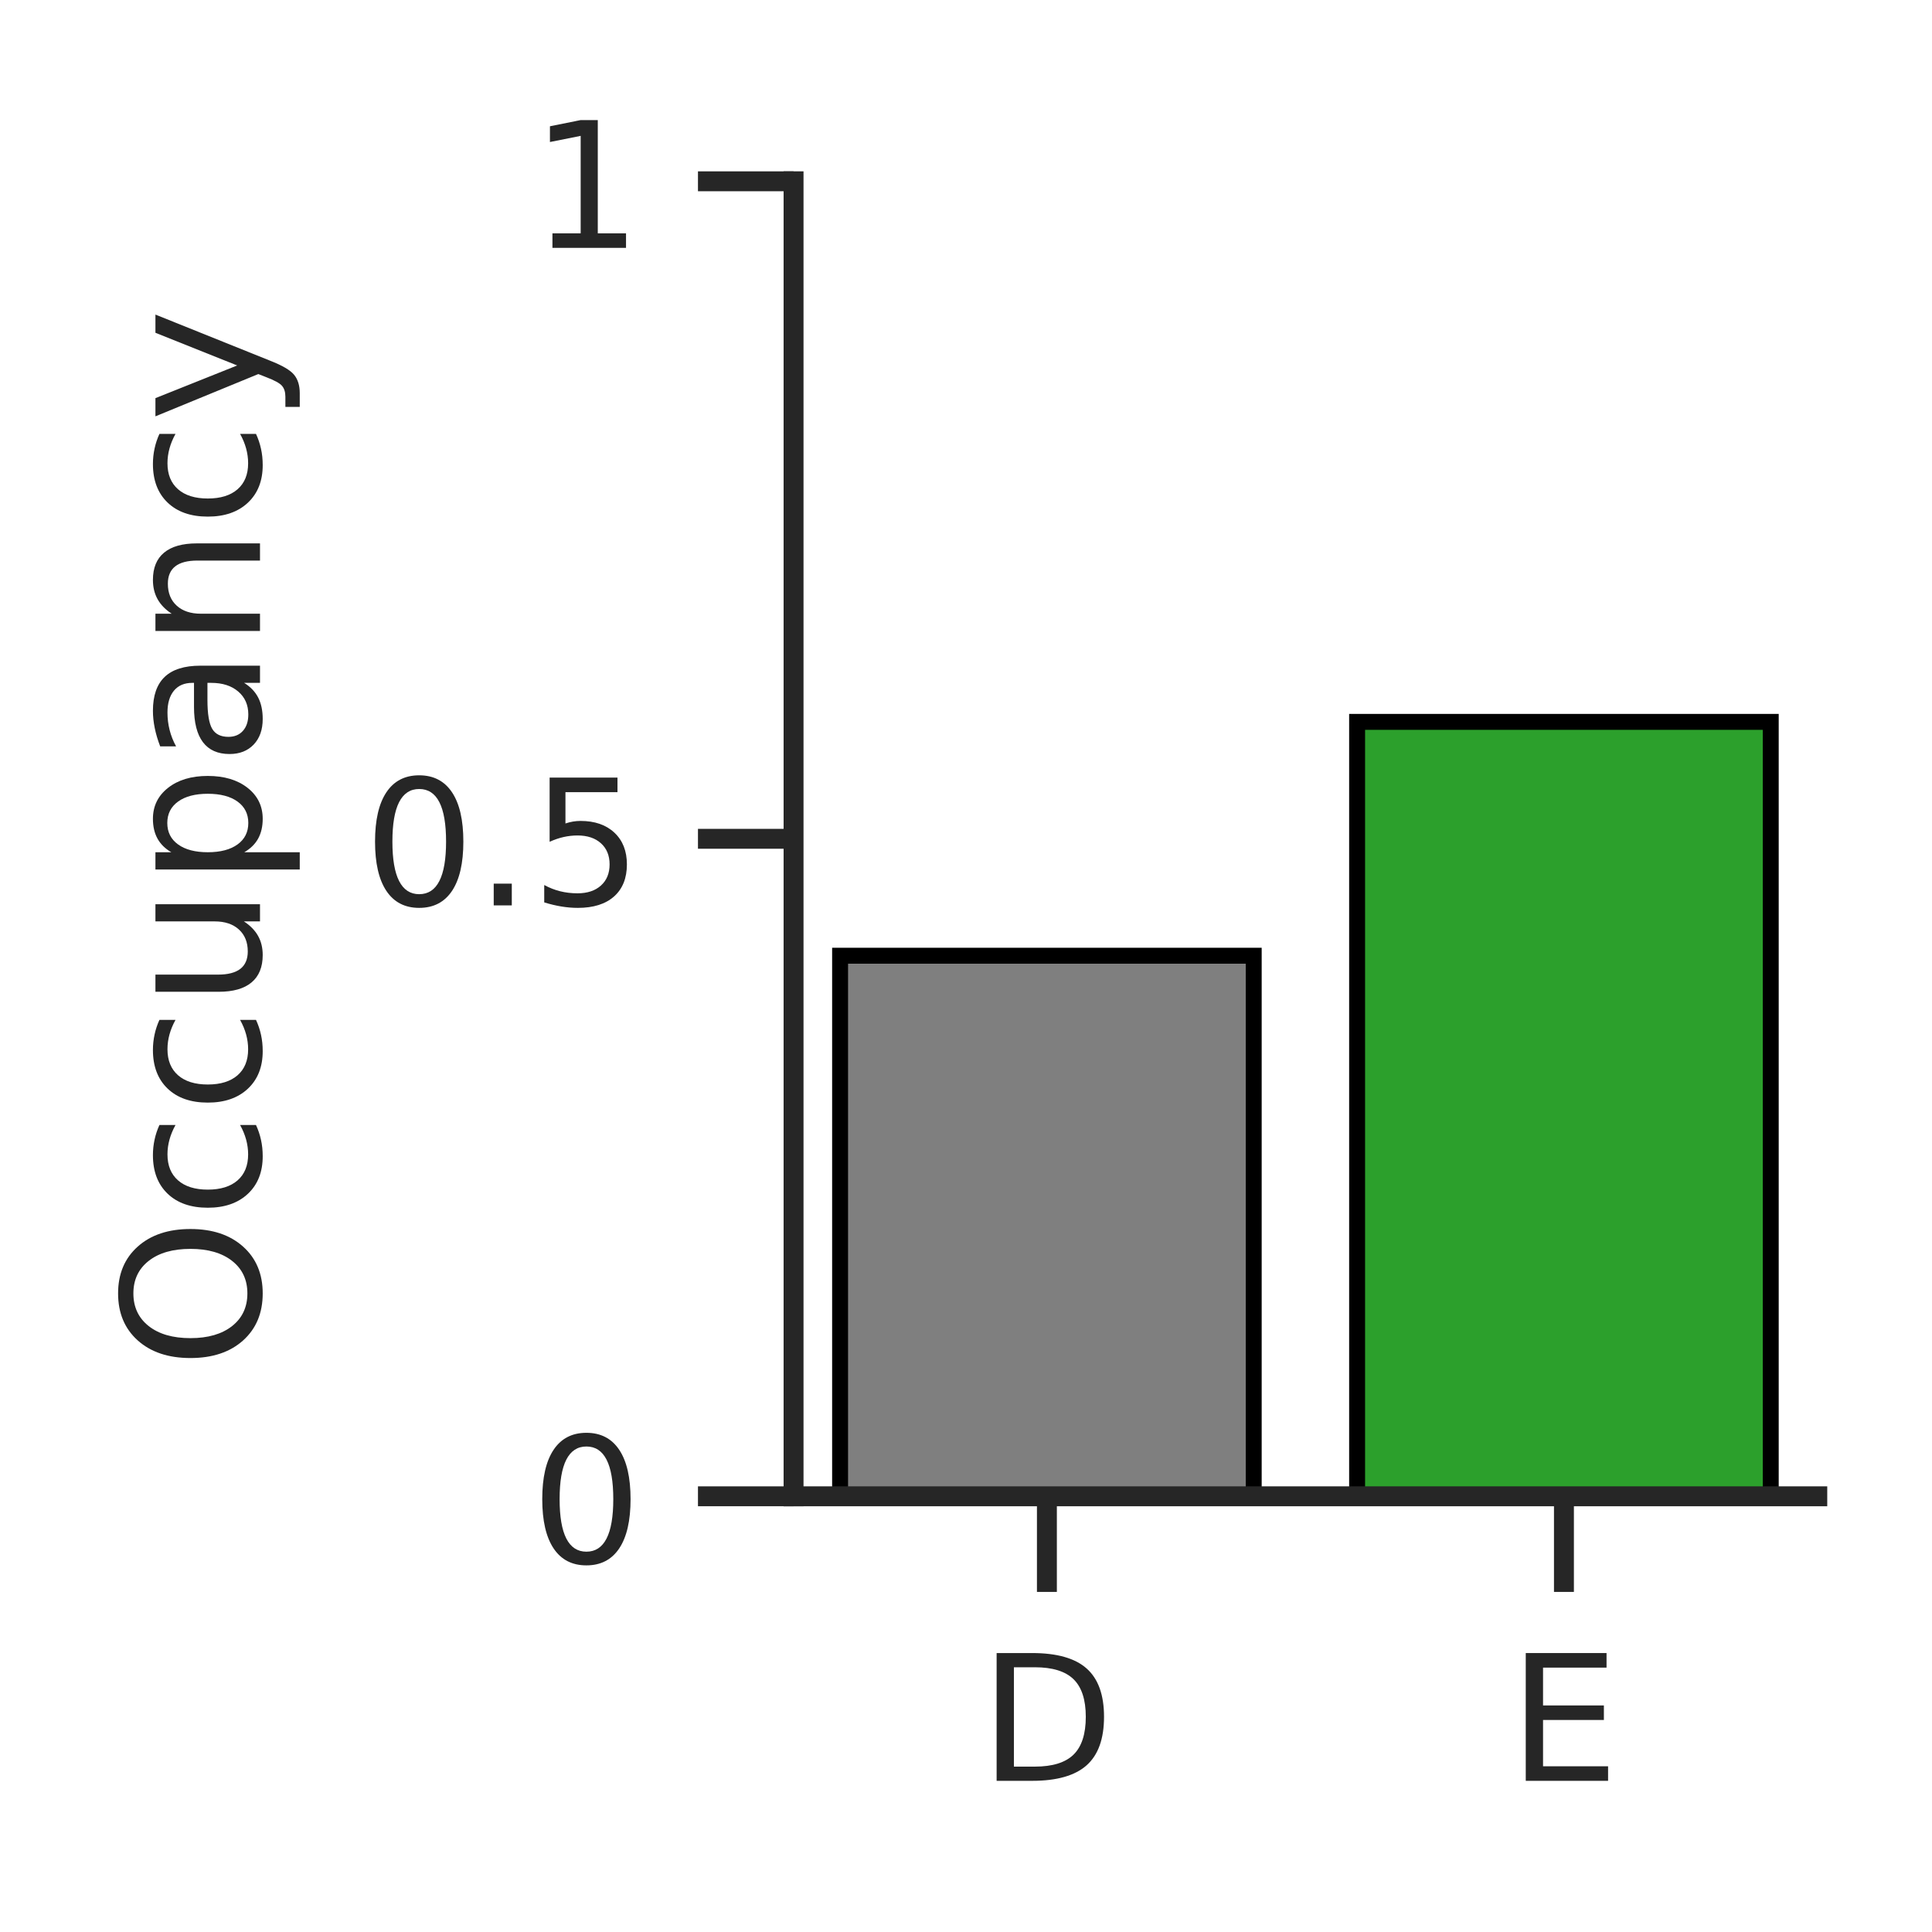
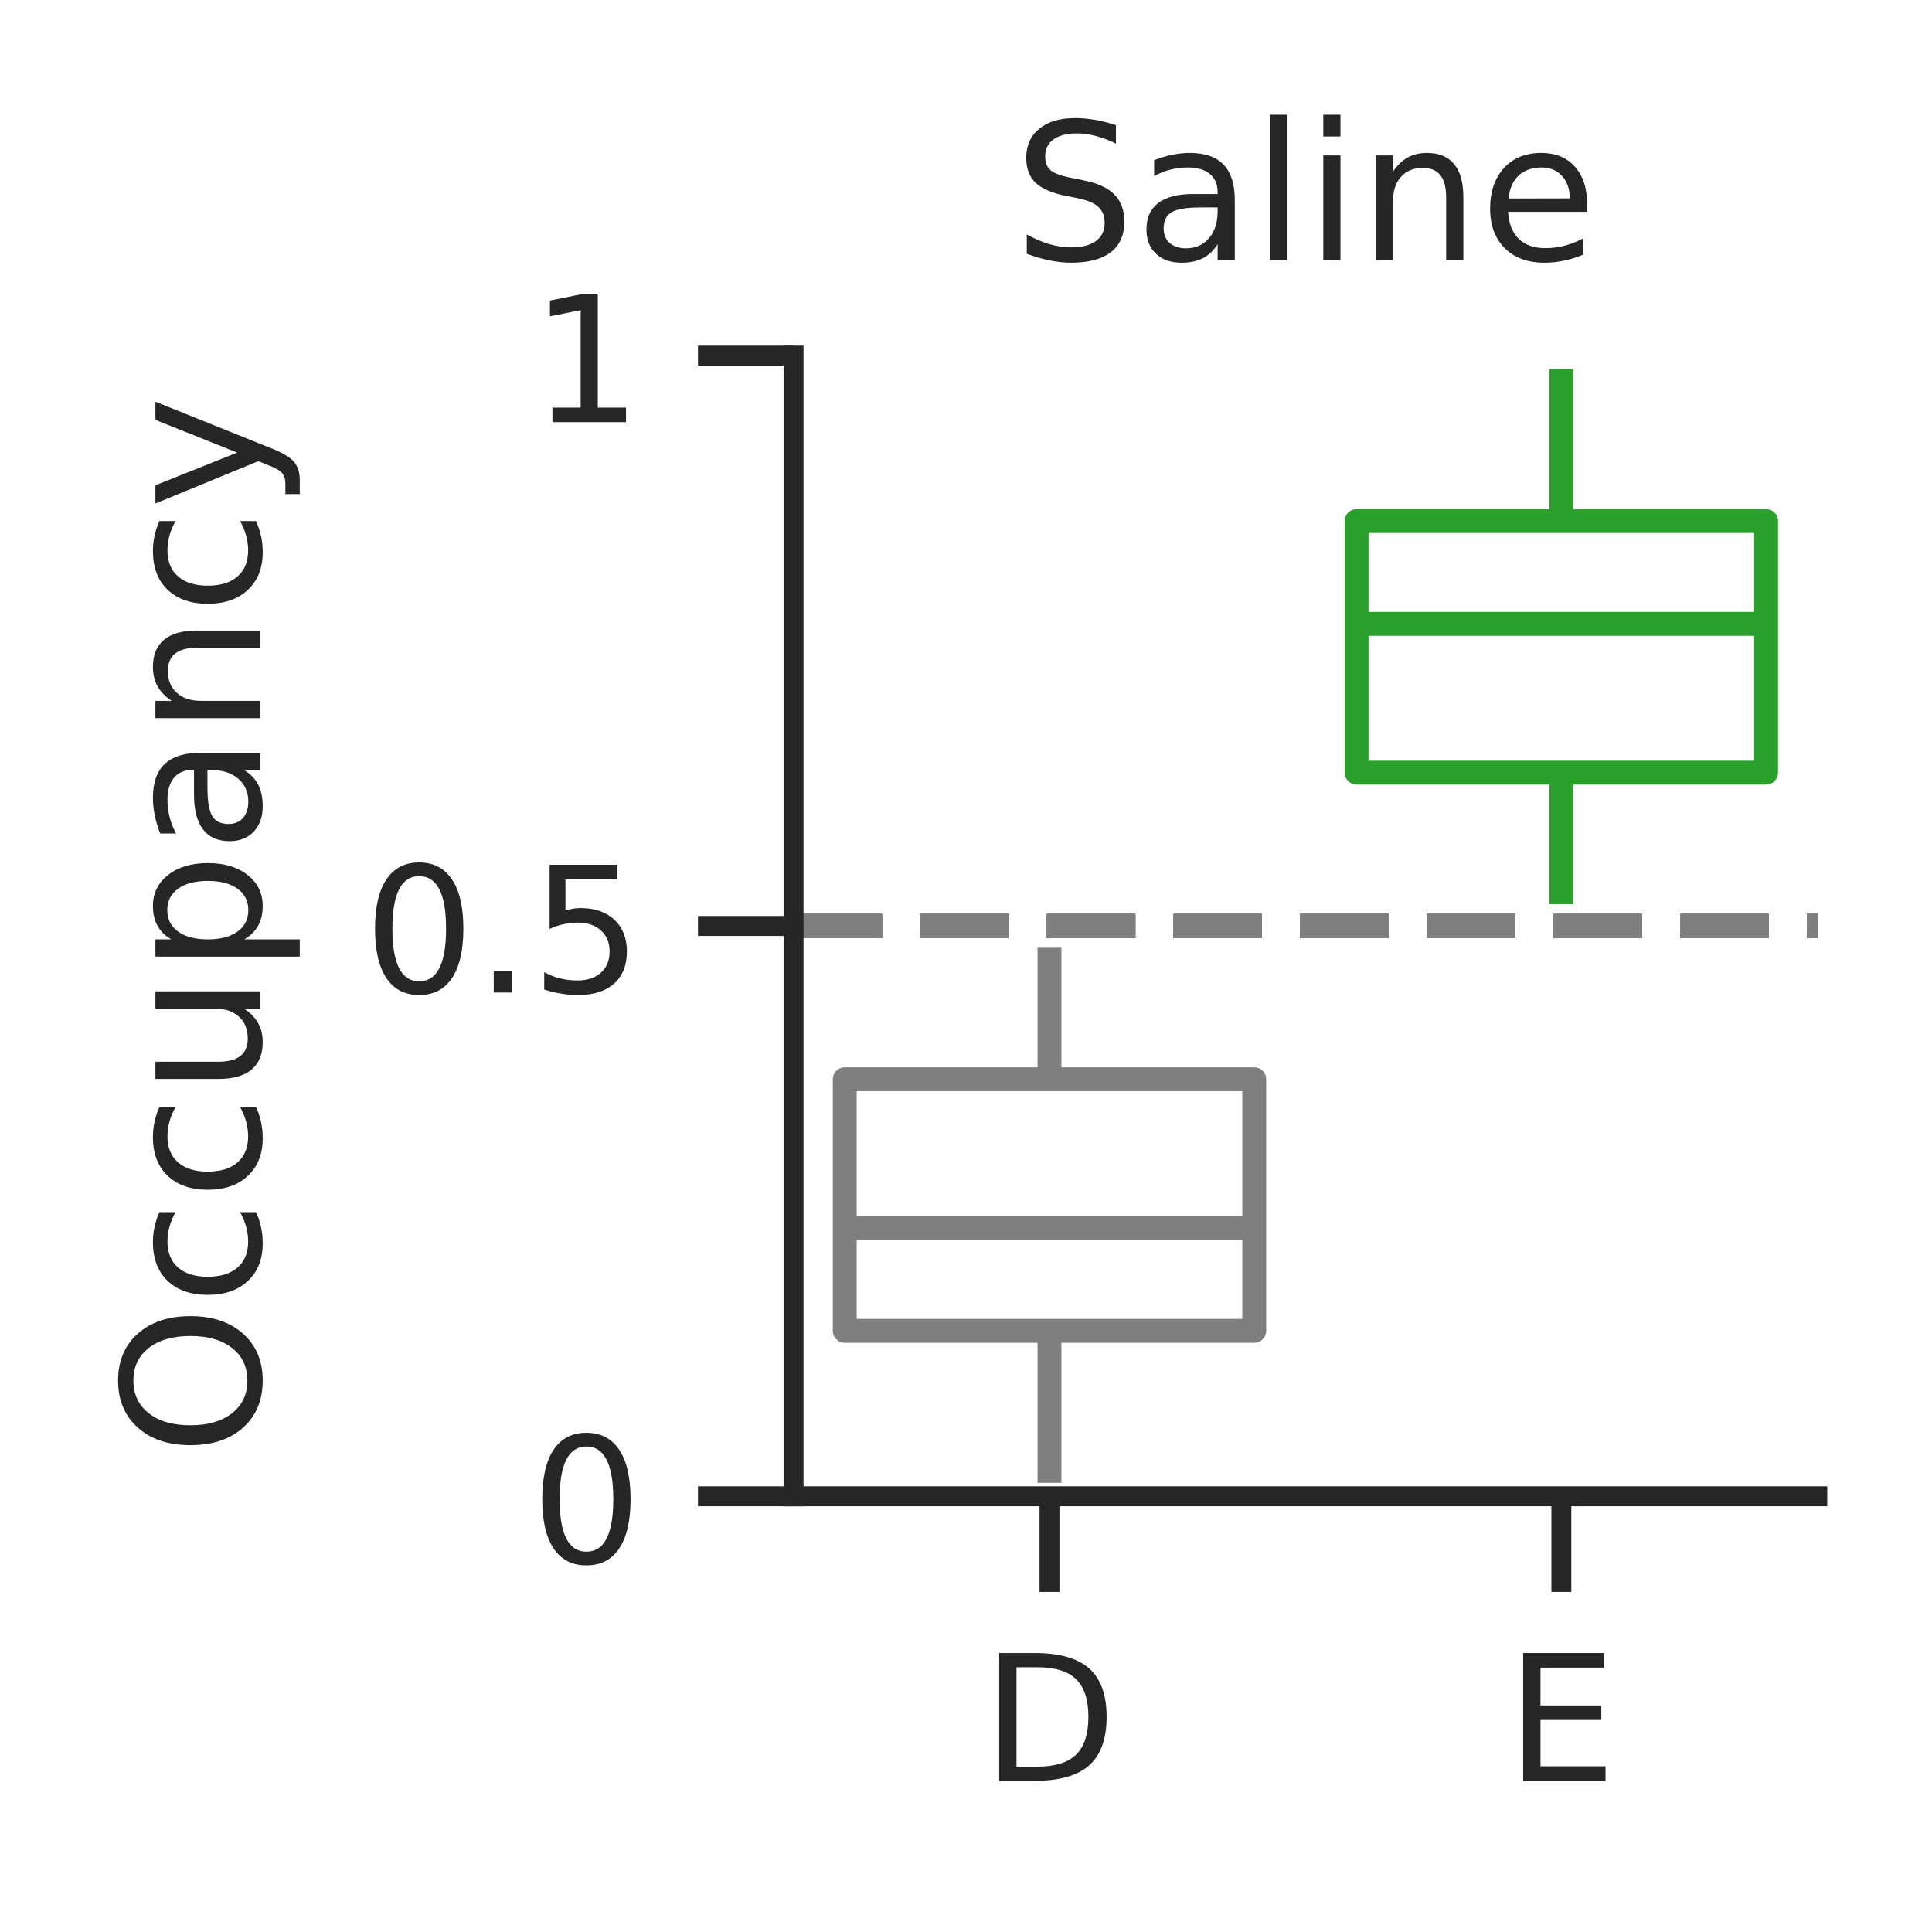
<svg xmlns="http://www.w3.org/2000/svg" xmlns:xlink="http://www.w3.org/1999/xlink" width="121.26pt" height="121.26pt" viewBox="0 0 121.26 121.26" version="1.1">
  <defs>
    <style type="text/css">*{stroke-linejoin: round; stroke-linecap: butt}</style>
  </defs>
  <g id="figure_1">
    <g id="patch_1">
      <path d="M 0 121.26  L 121.26 121.26  L 121.26 0  L 0 0  z " style="fill: #ffffff" />
    </g>
    <g id="axes_1">
      <g id="patch_2">
-         <path d="M 49.807 93.914  L 114.06 93.914  L 114.06 11.379  L 49.807 11.379  z " style="fill: #ffffff" />
+         <path d="M 49.807 93.914  L 114.06 93.914  L 114.06 22.318  L 49.807 22.318  z " style="fill: #ffffff" />
      </g>
      <g id="matplotlib.axis_1">
        <g id="xtick_1">
          <g id="line2d_1">
            <defs>
-               <path id="m52aa19e342" d="M 0 0  L 0 6  " style="stroke: #262626; stroke-width: 1.25" />
+               <path id="m6009191944" d="M 0 0  L 0 6  " style="stroke: #262626; stroke-width: 1.25" />
            </defs>
            <g>
-               <use xlink:href="#m52aa19e342" x="65.708" y="93.914" style="fill: #262626; stroke: #262626; stroke-width: 1.25" />
+               <use xlink:href="#m6009191944" x="65.87" y="93.914" style="fill: #262626; stroke: #262626; stroke-width: 1.25" />
            </g>
          </g>
          <g id="text_1">
-             <g style="fill: #262626" transform="translate(61.47302 111.7719) scale(0.11 -0.11)">
+             <g style="fill: #262626" transform="translate(61.63527 111.7719) scale(0.11 -0.11)">
              <defs>
                <path id="DejaVuSans-44" d="M 1259 4147  L 1259 519  L 2022 519  Q 2988 519 3436 956  Q 3884 1394 3884 2338  Q 3884 3275 3436 3711  Q 2988 4147 2022 4147  L 1259 4147  z M 628 4666  L 1925 4666  Q 3281 4666 3915 4102  Q 4550 3538 4550 2338  Q 4550 1131 3912 565  Q 3275 0 1925 0  L 628 0  L 628 4666  z " transform="scale(0.015625)" />
              </defs>
              <use xlink:href="#DejaVuSans-44" />
            </g>
          </g>
        </g>
        <g id="xtick_2">
          <g id="line2d_2">
            <g>
-               <use xlink:href="#m52aa19e342" x="98.159" y="93.914" style="fill: #262626; stroke: #262626; stroke-width: 1.25" />
+               <use xlink:href="#m6009191944" x="97.996" y="93.914" style="fill: #262626; stroke: #262626; stroke-width: 1.25" />
            </g>
          </g>
          <g id="text_2">
-             <g style="fill: #262626" transform="translate(94.68338 111.7719) scale(0.11 -0.11)">
+             <g style="fill: #262626" transform="translate(94.52112 111.7719) scale(0.11 -0.11)">
              <defs>
                <path id="DejaVuSans-45" d="M 628 4666  L 3578 4666  L 3578 4134  L 1259 4134  L 1259 2753  L 3481 2753  L 3481 2222  L 1259 2222  L 1259 531  L 3634 531  L 3634 0  L 628 0  L 628 4666  z " transform="scale(0.015625)" />
              </defs>
              <use xlink:href="#DejaVuSans-45" />
            </g>
          </g>
        </g>
      </g>
      <g id="matplotlib.axis_2">
        <g id="ytick_1">
          <g id="line2d_3">
            <defs>
-               <path id="md835ec1c48" d="M 0 0  L -6 0  " style="stroke: #262626; stroke-width: 1.25" />
+               <path id="m041dd7e86c" d="M 0 0  L -6 0  " style="stroke: #262626; stroke-width: 1.25" />
            </defs>
            <g>
-               <use xlink:href="#md835ec1c48" x="49.807" y="93.914" style="fill: #262626; stroke: #262626; stroke-width: 1.25" />
+               <use xlink:href="#m041dd7e86c" x="49.807" y="93.914" style="fill: #262626; stroke: #262626; stroke-width: 1.25" />
            </g>
          </g>
          <g id="text_3">
            <g style="fill: #262626" transform="translate(33.30844 98.09272) scale(0.11 -0.11)">
              <defs>
                <path id="DejaVuSans-30" d="M 2034 4250  Q 1547 4250 1301 3770  Q 1056 3291 1056 2328  Q 1056 1369 1301 889  Q 1547 409 2034 409  Q 2525 409 2770 889  Q 3016 1369 3016 2328  Q 3016 3291 2770 3770  Q 2525 4250 2034 4250  z M 2034 4750  Q 2819 4750 3233 4129  Q 3647 3509 3647 2328  Q 3647 1150 3233 529  Q 2819 -91 2034 -91  Q 1250 -91 836 529  Q 422 1150 422 2328  Q 422 3509 836 4129  Q 1250 4750 2034 4750  z " transform="scale(0.015625)" />
              </defs>
              <use xlink:href="#DejaVuSans-30" />
            </g>
          </g>
        </g>
        <g id="ytick_2">
          <g id="line2d_4">
            <g>
-               <use xlink:href="#md835ec1c48" x="49.807" y="52.646" style="fill: #262626; stroke: #262626; stroke-width: 1.25" />
+               <use xlink:href="#m041dd7e86c" x="49.807" y="58.116" style="fill: #262626; stroke: #262626; stroke-width: 1.25" />
            </g>
          </g>
          <g id="text_4">
-             <g style="fill: #262626" transform="translate(22.81375 56.8255) scale(0.11 -0.11)">
+             <g style="fill: #262626" transform="translate(22.81375 62.29499) scale(0.11 -0.11)">
              <defs>
                <path id="DejaVuSans-2e" d="M 684 794  L 1344 794  L 1344 0  L 684 0  L 684 794  z " transform="scale(0.015625)" />
                <path id="DejaVuSans-35" d="M 691 4666  L 3169 4666  L 3169 4134  L 1269 4134  L 1269 2991  Q 1406 3038 1543 3061  Q 1681 3084 1819 3084  Q 2600 3084 3056 2656  Q 3513 2228 3513 1497  Q 3513 744 3044 326  Q 2575 -91 1722 -91  Q 1428 -91 1123 -41  Q 819 9 494 109  L 494 744  Q 775 591 1075 516  Q 1375 441 1709 441  Q 2250 441 2565 725  Q 2881 1009 2881 1497  Q 2881 1984 2565 2268  Q 2250 2553 1709 2553  Q 1456 2553 1204 2497  Q 953 2441 691 2322  L 691 4666  z " transform="scale(0.015625)" />
              </defs>
              <use xlink:href="#DejaVuSans-30" />
              <use xlink:href="#DejaVuSans-2e" transform="translate(63.62305 0)" />
              <use xlink:href="#DejaVuSans-35" transform="translate(95.41016 0)" />
            </g>
          </g>
        </g>
        <g id="ytick_3">
          <g id="line2d_5">
            <g>
-               <use xlink:href="#md835ec1c48" x="49.807" y="11.379" style="fill: #262626; stroke: #262626; stroke-width: 1.25" />
+               <use xlink:href="#m041dd7e86c" x="49.807" y="22.318" style="fill: #262626; stroke: #262626; stroke-width: 1.25" />
            </g>
          </g>
          <g id="text_5">
-             <g style="fill: #262626" transform="translate(33.30844 15.55828) scale(0.11 -0.11)">
+             <g style="fill: #262626" transform="translate(33.30844 26.49727) scale(0.11 -0.11)">
              <defs>
                <path id="DejaVuSans-31" d="M 794 531  L 1825 531  L 1825 4091  L 703 3866  L 703 4441  L 1819 4666  L 2450 4666  L 2450 531  L 3481 531  L 3481 0  L 794 0  L 794 531  z " transform="scale(0.015625)" />
              </defs>
              <use xlink:href="#DejaVuSans-31" />
            </g>
          </g>
        </g>
        <g id="text_6">
-           <g style="fill: #262626" transform="translate(16.31812 85.90886) rotate(-90) scale(0.12 -0.12)">
+           <g style="fill: #262626" transform="translate(16.31812 91.37835) rotate(-90) scale(0.12 -0.12)">
            <defs>
              <path id="DejaVuSans-4f" d="M 2522 4238  Q 1834 4238 1429 3725  Q 1025 3213 1025 2328  Q 1025 1447 1429 934  Q 1834 422 2522 422  Q 3209 422 3611 934  Q 4013 1447 4013 2328  Q 4013 3213 3611 3725  Q 3209 4238 2522 4238  z M 2522 4750  Q 3503 4750 4090 4092  Q 4678 3434 4678 2328  Q 4678 1225 4090 567  Q 3503 -91 2522 -91  Q 1538 -91 948 565  Q 359 1222 359 2328  Q 359 3434 948 4092  Q 1538 4750 2522 4750  z " transform="scale(0.015625)" />
              <path id="DejaVuSans-63" d="M 3122 3366  L 3122 2828  Q 2878 2963 2633 3030  Q 2388 3097 2138 3097  Q 1578 3097 1268 2742  Q 959 2388 959 1747  Q 959 1106 1268 751  Q 1578 397 2138 397  Q 2388 397 2633 464  Q 2878 531 3122 666  L 3122 134  Q 2881 22 2623 -34  Q 2366 -91 2075 -91  Q 1284 -91 818 406  Q 353 903 353 1747  Q 353 2603 823 3093  Q 1294 3584 2113 3584  Q 2378 3584 2631 3529  Q 2884 3475 3122 3366  z " transform="scale(0.015625)" />
              <path id="DejaVuSans-75" d="M 544 1381  L 544 3500  L 1119 3500  L 1119 1403  Q 1119 906 1312 657  Q 1506 409 1894 409  Q 2359 409 2629 706  Q 2900 1003 2900 1516  L 2900 3500  L 3475 3500  L 3475 0  L 2900 0  L 2900 538  Q 2691 219 2414 64  Q 2138 -91 1772 -91  Q 1169 -91 856 284  Q 544 659 544 1381  z M 1991 3584  L 1991 3584  z " transform="scale(0.015625)" />
              <path id="DejaVuSans-70" d="M 1159 525  L 1159 -1331  L 581 -1331  L 581 3500  L 1159 3500  L 1159 2969  Q 1341 3281 1617 3432  Q 1894 3584 2278 3584  Q 2916 3584 3314 3078  Q 3713 2572 3713 1747  Q 3713 922 3314 415  Q 2916 -91 2278 -91  Q 1894 -91 1617 61  Q 1341 213 1159 525  z M 3116 1747  Q 3116 2381 2855 2742  Q 2594 3103 2138 3103  Q 1681 3103 1420 2742  Q 1159 2381 1159 1747  Q 1159 1113 1420 752  Q 1681 391 2138 391  Q 2594 391 2855 752  Q 3116 1113 3116 1747  z " transform="scale(0.015625)" />
              <path id="DejaVuSans-61" d="M 2194 1759  Q 1497 1759 1228 1600  Q 959 1441 959 1056  Q 959 750 1161 570  Q 1363 391 1709 391  Q 2188 391 2477 730  Q 2766 1069 2766 1631  L 2766 1759  L 2194 1759  z M 3341 1997  L 3341 0  L 2766 0  L 2766 531  Q 2569 213 2275 61  Q 1981 -91 1556 -91  Q 1019 -91 701 211  Q 384 513 384 1019  Q 384 1609 779 1909  Q 1175 2209 1959 2209  L 2766 2209  L 2766 2266  Q 2766 2663 2505 2880  Q 2244 3097 1772 3097  Q 1472 3097 1187 3025  Q 903 2953 641 2809  L 641 3341  Q 956 3463 1253 3523  Q 1550 3584 1831 3584  Q 2591 3584 2966 3190  Q 3341 2797 3341 1997  z " transform="scale(0.015625)" />
              <path id="DejaVuSans-6e" d="M 3513 2113  L 3513 0  L 2938 0  L 2938 2094  Q 2938 2591 2744 2837  Q 2550 3084 2163 3084  Q 1697 3084 1428 2787  Q 1159 2491 1159 1978  L 1159 0  L 581 0  L 581 3500  L 1159 3500  L 1159 2956  Q 1366 3272 1645 3428  Q 1925 3584 2291 3584  Q 2894 3584 3203 3211  Q 3513 2838 3513 2113  z " transform="scale(0.015625)" />
              <path id="DejaVuSans-79" d="M 2059 -325  Q 1816 -950 1584 -1140  Q 1353 -1331 966 -1331  L 506 -1331  L 506 -850  L 844 -850  Q 1081 -850 1212 -737  Q 1344 -625 1503 -206  L 1606 56  L 191 3500  L 800 3500  L 1894 763  L 2988 3500  L 3597 3500  L 2059 -325  z " transform="scale(0.015625)" />
            </defs>
            <use xlink:href="#DejaVuSans-4f" />
            <use xlink:href="#DejaVuSans-63" transform="translate(78.71094 0)" />
            <use xlink:href="#DejaVuSans-63" transform="translate(133.6914 0)" />
            <use xlink:href="#DejaVuSans-75" transform="translate(188.6719 0)" />
            <use xlink:href="#DejaVuSans-70" transform="translate(252.0508 0)" />
            <use xlink:href="#DejaVuSans-61" transform="translate(315.5273 0)" />
            <use xlink:href="#DejaVuSans-6e" transform="translate(376.8066 0)" />
            <use xlink:href="#DejaVuSans-63" transform="translate(440.1855 0)" />
            <use xlink:href="#DejaVuSans-79" transform="translate(495.166 0)" />
          </g>
        </g>
      </g>
+       <g id="line2d_6">
+         <path d="M 49.807 58.116  L 114.06 58.116  " clip-path="url(#p5025b15bda)" style="fill: none; stroke-dasharray: 5.55,2.4; stroke-dashoffset: 0; stroke: #7f7f7f; stroke-width: 1.5" />
+       </g>
+       <g id="line2d_7">
+         <path d="M 49.807 58.116  L 114.06 58.116  " clip-path="url(#p5025b15bda)" style="fill: none; stroke-dasharray: 5.55,2.4; stroke-dashoffset: 0; stroke: #7f7f7f; stroke-width: 1.5" />
+       </g>
+       <g id="line2d_8">
+         <path d="M 49.807 58.116  L 114.06 58.116  " clip-path="url(#p5025b15bda)" style="fill: none; stroke-dasharray: 5.55,2.4; stroke-dashoffset: 0; stroke: #7f7f7f; stroke-width: 1.5" />
+       </g>
+       <g id="line2d_9">
+         <path d="M 49.807 58.116  L 114.06 58.116  " clip-path="url(#p5025b15bda)" style="fill: none; stroke-dasharray: 5.55,2.4; stroke-dashoffset: 0; stroke: #7f7f7f; stroke-width: 1.5" />
+       </g>
+       <g id="line2d_10">
+         <path d="M 49.807 58.116  L 114.06 58.116  " clip-path="url(#p5025b15bda)" style="fill: none; stroke-dasharray: 5.55,2.4; stroke-dashoffset: 0; stroke: #7f7f7f; stroke-width: 1.5" />
+       </g>
+       <g id="line2d_11">
+         <path d="M 49.807 58.116  L 114.06 58.116  " clip-path="url(#p5025b15bda)" style="fill: none; stroke-dasharray: 5.55,2.4; stroke-dashoffset: 0; stroke: #7f7f7f; stroke-width: 1.5" />
+       </g>
+       <g id="line2d_12">
+         <path d="M 49.807 58.116  L 114.06 58.116  " clip-path="url(#p5025b15bda)" style="fill: none; stroke-dasharray: 5.55,2.4; stroke-dashoffset: 0; stroke: #7f7f7f; stroke-width: 1.5" />
+       </g>
+       <g id="line2d_13">
+         <path d="M 49.807 58.116  L 114.06 58.116  " clip-path="url(#p5025b15bda)" style="fill: none; stroke-dasharray: 5.55,2.4; stroke-dashoffset: 0; stroke: #7f7f7f; stroke-width: 1.5" />
+       </g>
+       <g id="line2d_14">
+         <path d="M 49.807 58.116  L 114.06 58.116  " clip-path="url(#p5025b15bda)" style="fill: none; stroke-dasharray: 5.55,2.4; stroke-dashoffset: 0; stroke: #7f7f7f; stroke-width: 1.5" />
+       </g>
+       <g id="line2d_15">
+         <path d="M 49.807 58.116  L 114.06 58.116  " clip-path="url(#p5025b15bda)" style="fill: none; stroke-dasharray: 5.55,2.4; stroke-dashoffset: 0; stroke: #7f7f7f; stroke-width: 1.5" />
+       </g>
+       <g id="line2d_16">
+         <path d="M 53.02 83.53  L 78.721 83.53  L 78.721 67.739  L 53.02 67.739  L 53.02 83.53  " clip-path="url(#p5025b15bda)" style="fill: none; stroke: #7f7f7f; stroke-width: 1.5; stroke-linecap: round" />
+       </g>
+       <g id="line2d_17">
+         <path d="M 65.87 83.53  L 65.87 93.071  " clip-path="url(#p5025b15bda)" style="fill: none; stroke: #7f7f7f; stroke-width: 1.5" />
+       </g>
+       <g id="line2d_18">
+         <path d="M 65.87 67.739  L 65.87 59.481  " clip-path="url(#p5025b15bda)" style="fill: none; stroke: #7f7f7f; stroke-width: 1.5" />
+       </g>
+       <g id="line2d_19">
+         <path d="M 85.146 48.493  L 110.847 48.493  L 110.847 32.702  L 85.146 32.702  L 85.146 48.493  " clip-path="url(#p5025b15bda)" style="fill: none; stroke: #2ca02c; stroke-width: 1.5; stroke-linecap: round" />
+       </g>
+       <g id="line2d_20">
+         <path d="M 97.996 48.493  L 97.996 56.75  " clip-path="url(#p5025b15bda)" style="fill: none; stroke: #2ca02c; stroke-width: 1.5" />
+       </g>
+       <g id="line2d_21">
+         <path d="M 97.996 32.702  L 97.996 23.16  " clip-path="url(#p5025b15bda)" style="fill: none; stroke: #2ca02c; stroke-width: 1.5" />
+       </g>
+       <g id="line2d_22">
+         <path d="M 53.02 77.075  L 78.721 77.075  " clip-path="url(#p5025b15bda)" style="fill: none; stroke: #7f7f7f; stroke-width: 1.5" />
+       </g>
+       <g id="line2d_23">
+         <path d="M 85.146 39.157  L 110.847 39.157  " clip-path="url(#p5025b15bda)" style="fill: none; stroke: #2ca02c; stroke-width: 1.5" />
+       </g>
      <g id="patch_3">
-         <path d="M 52.728 93.914  L 78.688 93.914  L 78.688 59.985  L 52.728 59.985  z " clip-path="url(#pfb0a6e36be)" style="fill: #7f7f7f; stroke: #000000; stroke-linejoin: miter" />
+         <path d="M 49.807 93.914  L 49.807 22.318  " style="fill: none; stroke: #262626; stroke-width: 1.25; stroke-linejoin: miter; stroke-linecap: square" />
      </g>
      <g id="patch_4">
-         <path d="M 85.178 93.914  L 111.139 93.914  L 111.139 45.308  L 85.178 45.308  z " clip-path="url(#pfb0a6e36be)" style="fill: #2ca02c; stroke: #000000; stroke-linejoin: miter" />
-       </g>
-       <g id="patch_5">
-         <path d="M 49.807 93.914  L 49.807 11.379  " style="fill: none; stroke: #262626; stroke-width: 1.25; stroke-linejoin: miter; stroke-linecap: square" />
-       </g>
-       <g id="patch_6">
        <path d="M 49.807 93.914  L 114.06 93.914  " style="fill: none; stroke: #262626; stroke-width: 1.25; stroke-linejoin: miter; stroke-linecap: square" />
+       </g>
+       <g id="text_7">
+         <g style="fill: #262626" transform="translate(63.61929 16.31812) scale(0.12 -0.12)">
+           <defs>
+             <path id="DejaVuSans-53" d="M 3425 4513  L 3425 3897  Q 3066 4069 2747 4153  Q 2428 4238 2131 4238  Q 1616 4238 1336 4038  Q 1056 3838 1056 3469  Q 1056 3159 1242 3001  Q 1428 2844 1947 2747  L 2328 2669  Q 3034 2534 3370 2195  Q 3706 1856 3706 1288  Q 3706 609 3251 259  Q 2797 -91 1919 -91  Q 1588 -91 1214 -16  Q 841 59 441 206  L 441 856  Q 825 641 1194 531  Q 1563 422 1919 422  Q 2459 422 2753 634  Q 3047 847 3047 1241  Q 3047 1584 2836 1778  Q 2625 1972 2144 2069  L 1759 2144  Q 1053 2284 737 2584  Q 422 2884 422 3419  Q 422 4038 858 4394  Q 1294 4750 2059 4750  Q 2388 4750 2728 4690  Q 3069 4631 3425 4513  z " transform="scale(0.015625)" />
+             <path id="DejaVuSans-6c" d="M 603 4863  L 1178 4863  L 1178 0  L 603 0  L 603 4863  z " transform="scale(0.015625)" />
+             <path id="DejaVuSans-69" d="M 603 3500  L 1178 3500  L 1178 0  L 603 0  L 603 3500  z M 603 4863  L 1178 4863  L 1178 4134  L 603 4134  L 603 4863  z " transform="scale(0.015625)" />
+             <path id="DejaVuSans-65" d="M 3597 1894  L 3597 1613  L 953 1613  Q 991 1019 1311 708  Q 1631 397 2203 397  Q 2534 397 2845 478  Q 3156 559 3463 722  L 3463 178  Q 3153 47 2828 -22  Q 2503 -91 2169 -91  Q 1331 -91 842 396  Q 353 884 353 1716  Q 353 2575 817 3079  Q 1281 3584 2069 3584  Q 2775 3584 3186 3129  Q 3597 2675 3597 1894  z M 3022 2063  Q 3016 2534 2758 2815  Q 2500 3097 2075 3097  Q 1594 3097 1305 2825  Q 1016 2553 972 2059  L 3022 2063  z " transform="scale(0.015625)" />
+           </defs>
+           <use xlink:href="#DejaVuSans-53" />
+           <use xlink:href="#DejaVuSans-61" transform="translate(63.47656 0)" />
+           <use xlink:href="#DejaVuSans-6c" transform="translate(124.7559 0)" />
+           <use xlink:href="#DejaVuSans-69" transform="translate(152.5391 0)" />
+           <use xlink:href="#DejaVuSans-6e" transform="translate(180.3223 0)" />
+           <use xlink:href="#DejaVuSans-65" transform="translate(243.7012 0)" />
+         </g>
      </g>
    </g>
  </g>
  <defs>
-     <clipPath id="pfb0a6e36be">
-       <rect x="49.807" y="11.379" width="64.252" height="82.534" />
+     <clipPath id="p5025b15bda">
+       <rect x="49.807" y="22.318" width="64.252" height="71.595" />
    </clipPath>
  </defs>
</svg>
